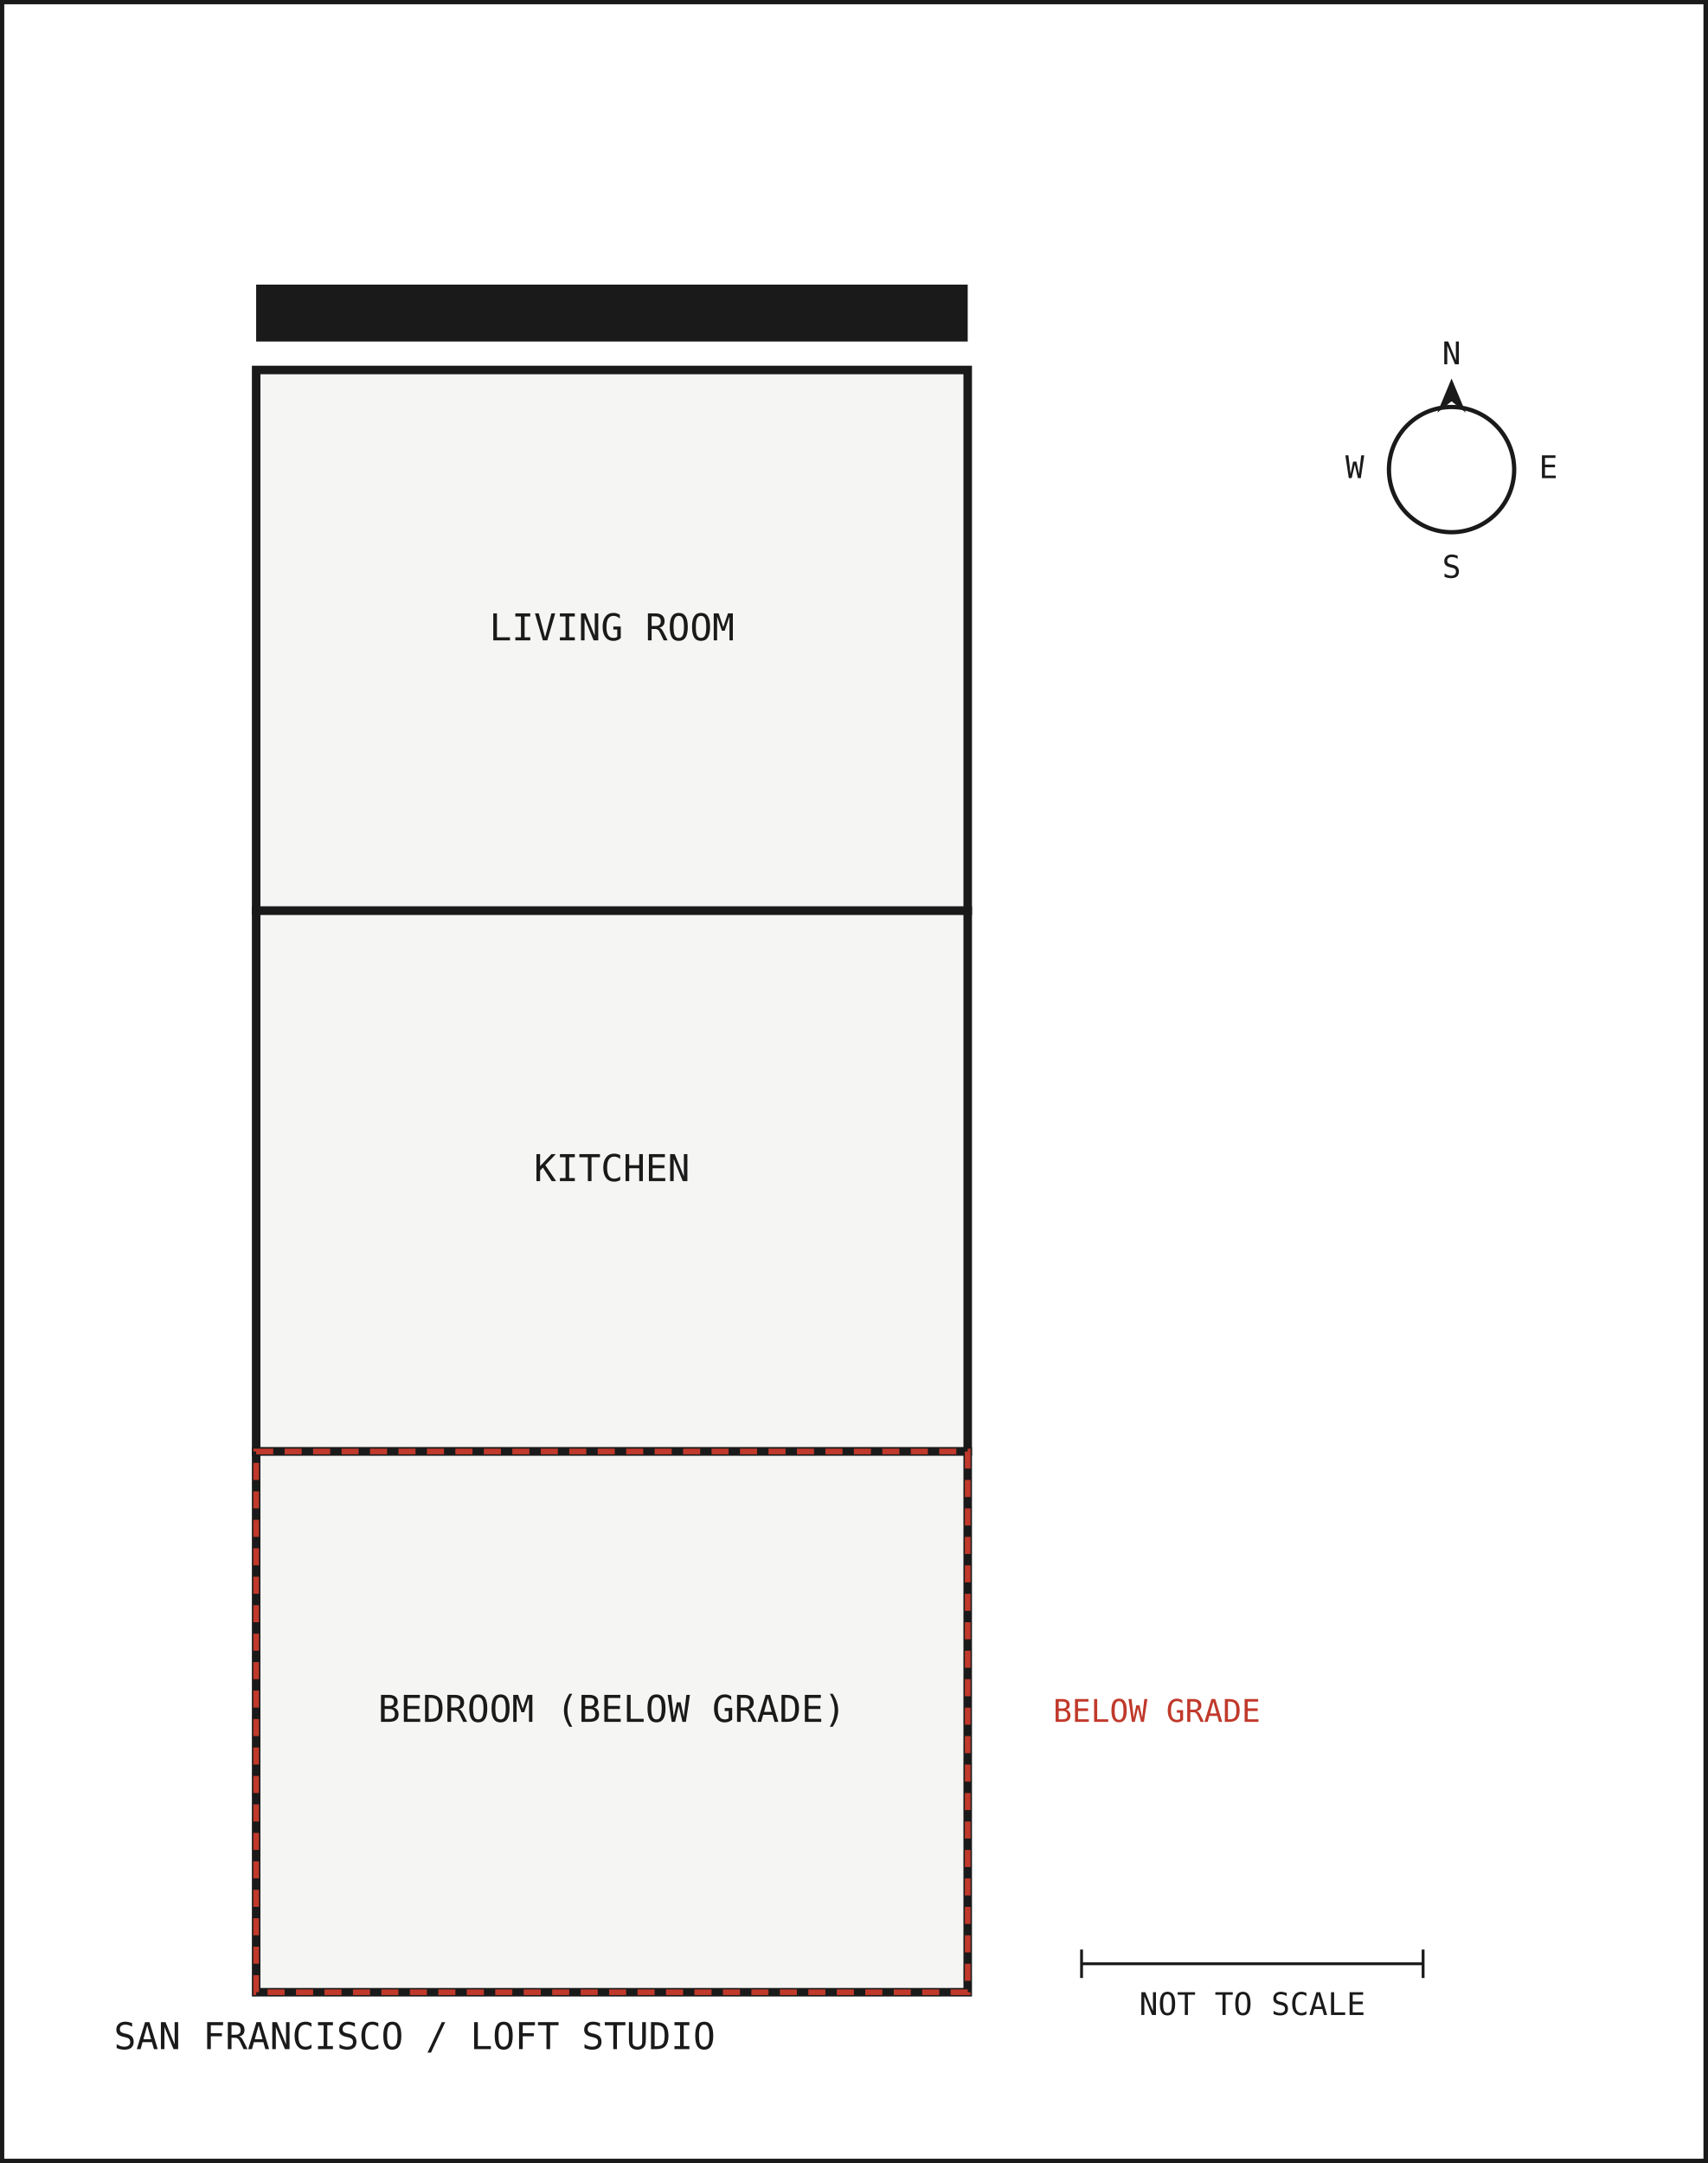
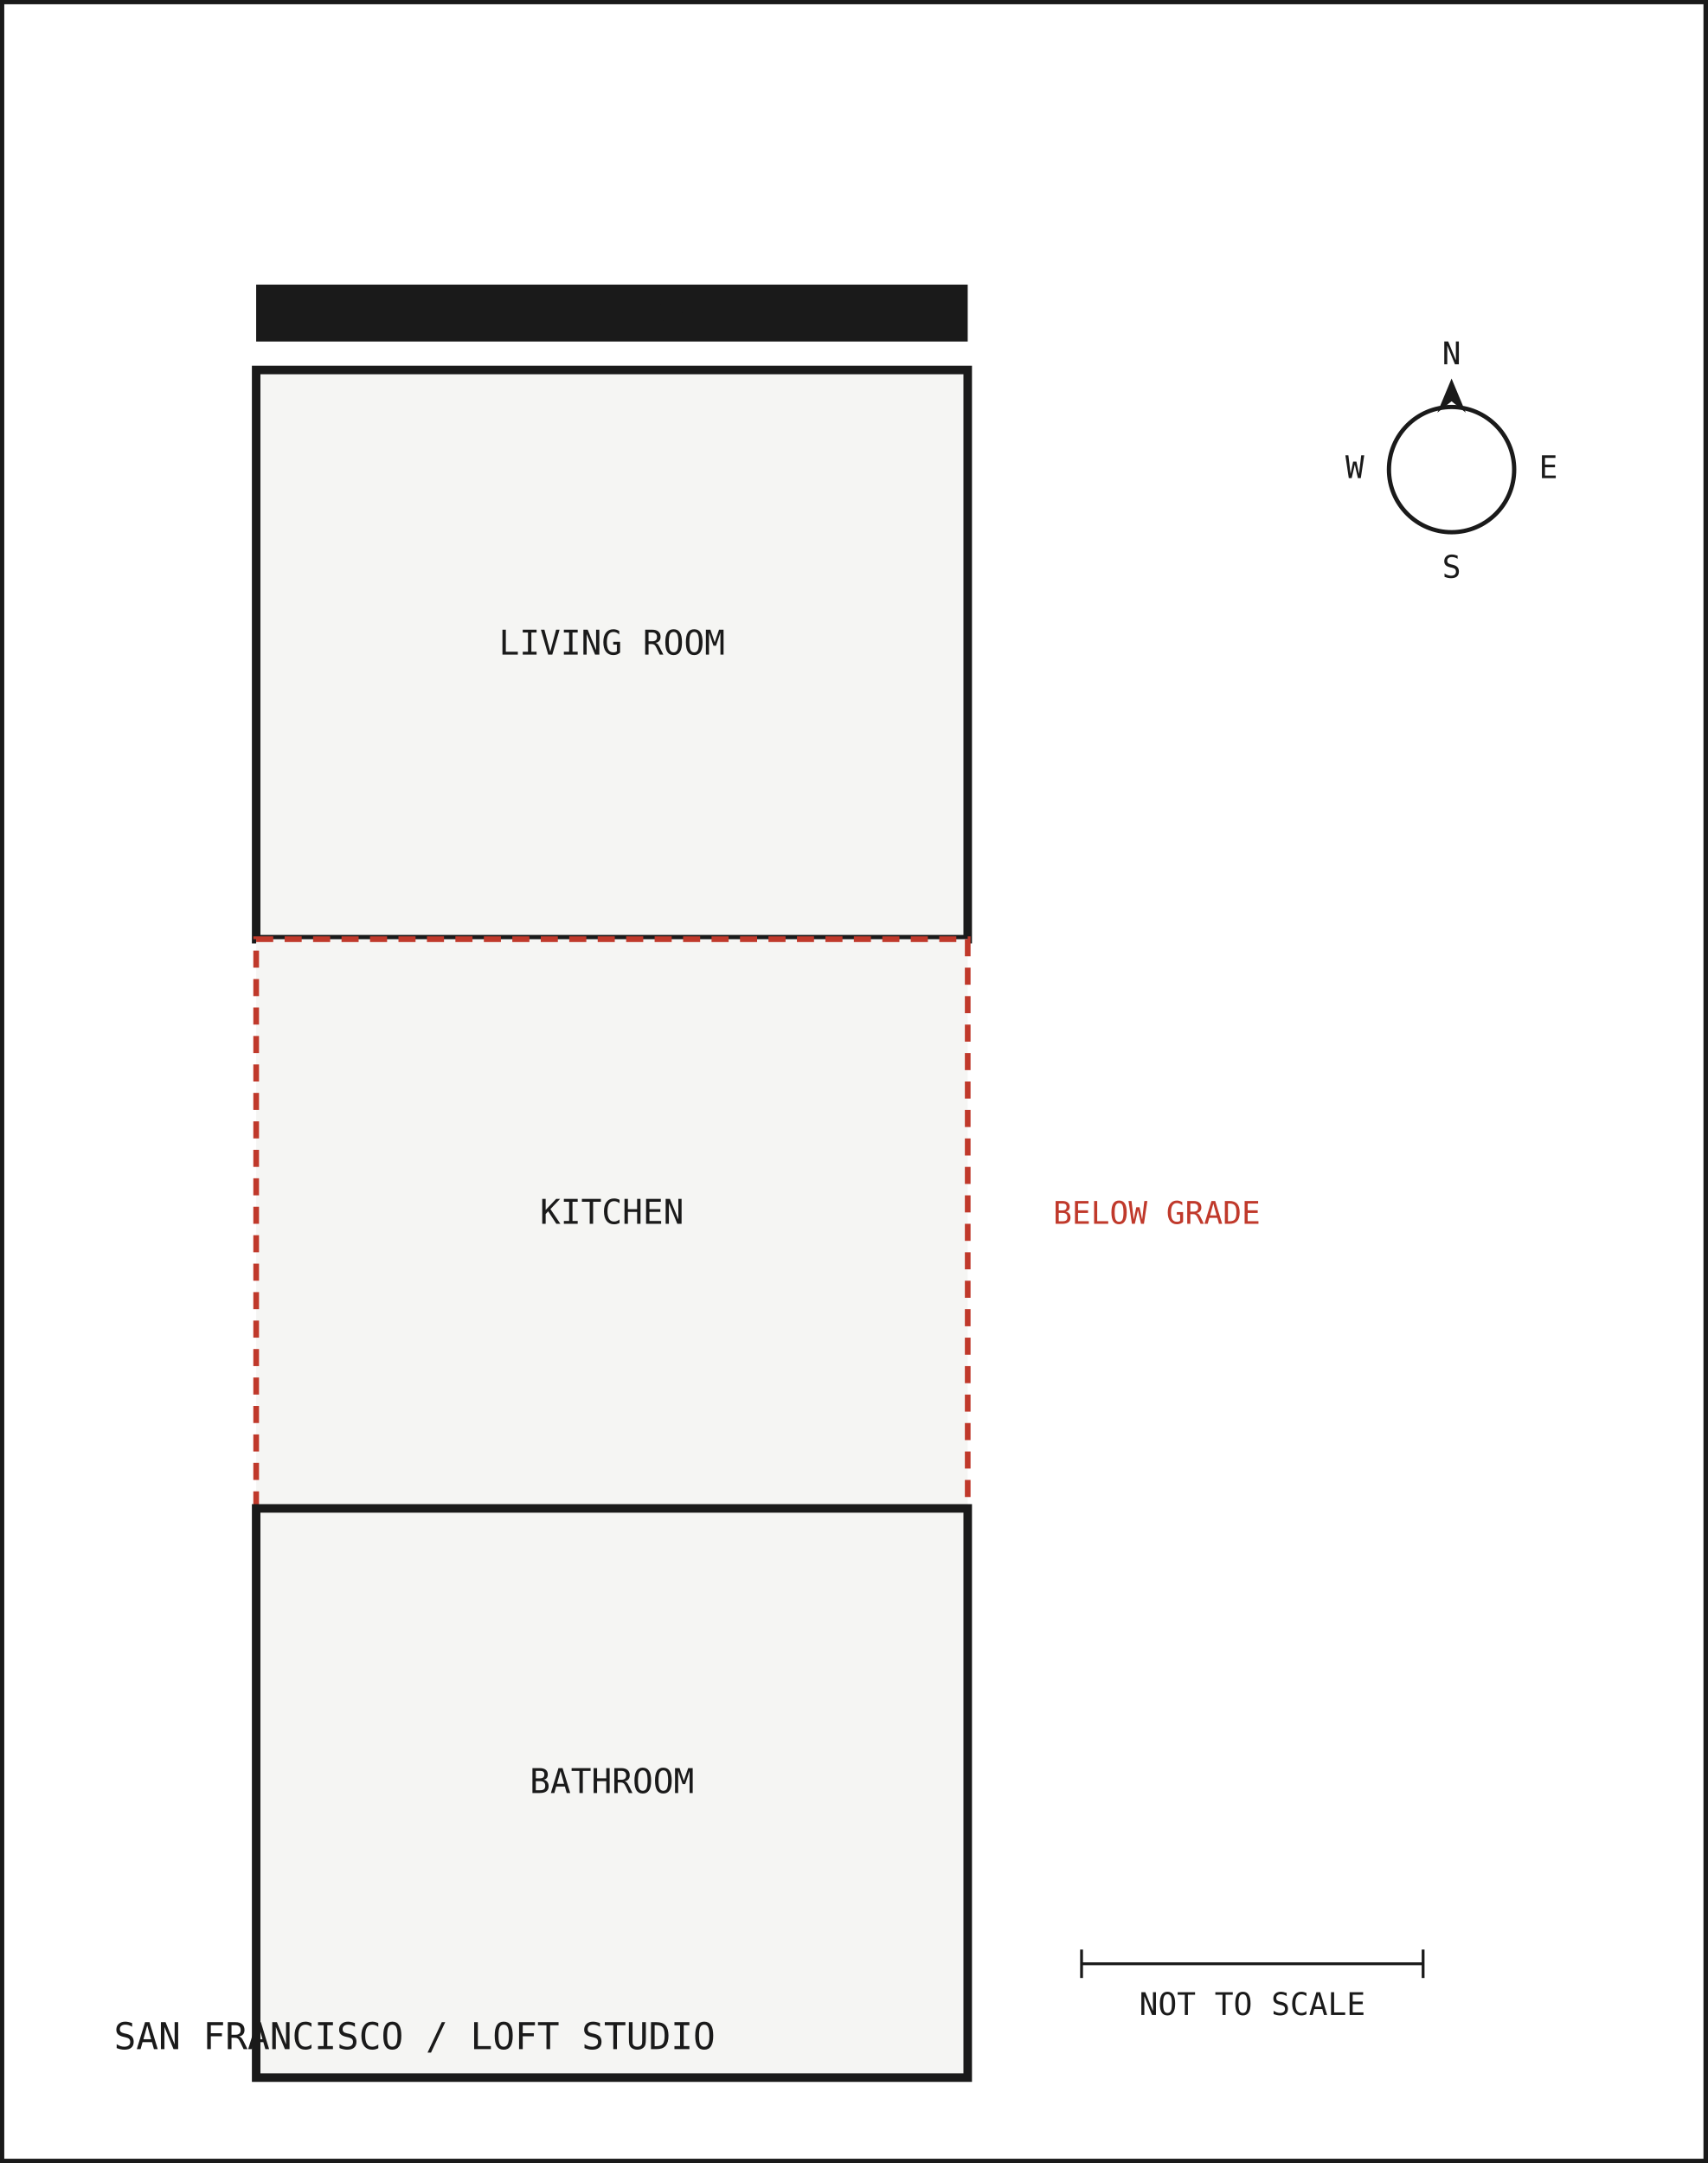
<svg xmlns="http://www.w3.org/2000/svg" viewBox="0 0 600 760">
  <style>
    .tiny { font-family: monospace; font-size: 11px; fill: #1A1A1A; }
-     .roomlabel { font-family: monospace; font-size: 13px; fill: #1A1A1A; }
+     .roomlabel { font-family: monospace; font-size: 12px; fill: #1A1A1A; }
    .small { font-family: monospace; font-size: 13px; fill: #1A1A1A; }
    .callout { font-family: monospace; font-size: 11px; fill: #C0392B; }
    .thin { stroke: #1A1A1A; stroke-width: 1; }
  </style>
  <rect x="0" y="0" width="600" height="760" fill="#FFFFFF" stroke="#1A1A1A" stroke-width="3" />
  <rect x="90" y="100" width="250" height="20" fill="#1A1A1A" />
  <text x="215" y="115" class="tiny" fill="#FFFFFF" text-anchor="middle">FRONT DOOR</text>
-   <rect x="90" y="130" width="250" height="190" fill="#F5F5F3" stroke="#1A1A1A" stroke-width="3" />
-   <text x="215" y="225" class="roomlabel" text-anchor="middle">LIVING ROOM</text>
-   <rect x="90" y="320" width="250" height="190" fill="#F5F5F3" stroke="#1A1A1A" stroke-width="3" />
-   <text x="215" y="415" class="roomlabel" text-anchor="middle">KITCHEN</text>
-   <rect x="90" y="510" width="250" height="190" fill="#F5F5F3" stroke="#1A1A1A" stroke-width="3" />
-   <text x="215" y="605" class="roomlabel" text-anchor="middle">BEDROOM (BELOW GRADE)</text>
-   <rect x="90" y="510" width="250" height="190" fill="none" stroke="#C0392B" stroke-width="2" stroke-dasharray="6,4" />
-   <text x="370" y="605" class="callout" text-anchor="start">BELOW GRADE</text>
+   <rect x="90" y="130" width="250" height="200" fill="#F5F5F3" stroke="#1A1A1A" stroke-width="3" />
+   <text x="215" y="230" class="roomlabel" text-anchor="middle">LIVING ROOM</text>
+   <rect x="90" y="330" width="250" height="200" fill="#F5F5F3" stroke="#C0392B" stroke-width="2" stroke-dasharray="6,4" />
+   <text x="215" y="430" class="roomlabel" text-anchor="middle">KITCHEN</text>
+   <text x="370" y="430" class="callout">BELOW GRADE</text>
+   <rect x="90" y="530" width="250" height="200" fill="#F5F5F3" stroke="#1A1A1A" stroke-width="3" />
+   <text x="215" y="630" class="roomlabel" text-anchor="middle">BATHROOM</text>
  <g transform="translate(510,165)">
    <path d="M0 -32 L5 -20 L0 -24 L-5 -20 Z" fill="#1A1A1A" />
    <text x="0" y="-37" class="tiny" text-anchor="middle">N</text>
    <text x="34" y="3" class="tiny" text-anchor="middle">E</text>
    <text x="0" y="38" class="tiny" text-anchor="middle">S</text>
    <text x="-34" y="3" class="tiny" text-anchor="middle">W</text>
    <circle r="22" fill="none" stroke="#1A1A1A" stroke-width="1.5" />
  </g>
  <g transform="translate(380,690)">
    <line x1="0" y1="0" x2="120" y2="0" class="thin" />
    <line x1="0" y1="-5" x2="0" y2="5" class="thin" />
    <line x1="120" y1="-5" x2="120" y2="5" class="thin" />
    <text x="60" y="18" class="tiny" text-anchor="middle">NOT TO SCALE</text>
  </g>
  <text x="40" y="720" class="small">SAN FRANCISCO / LOFT STUDIO</text>
</svg>
